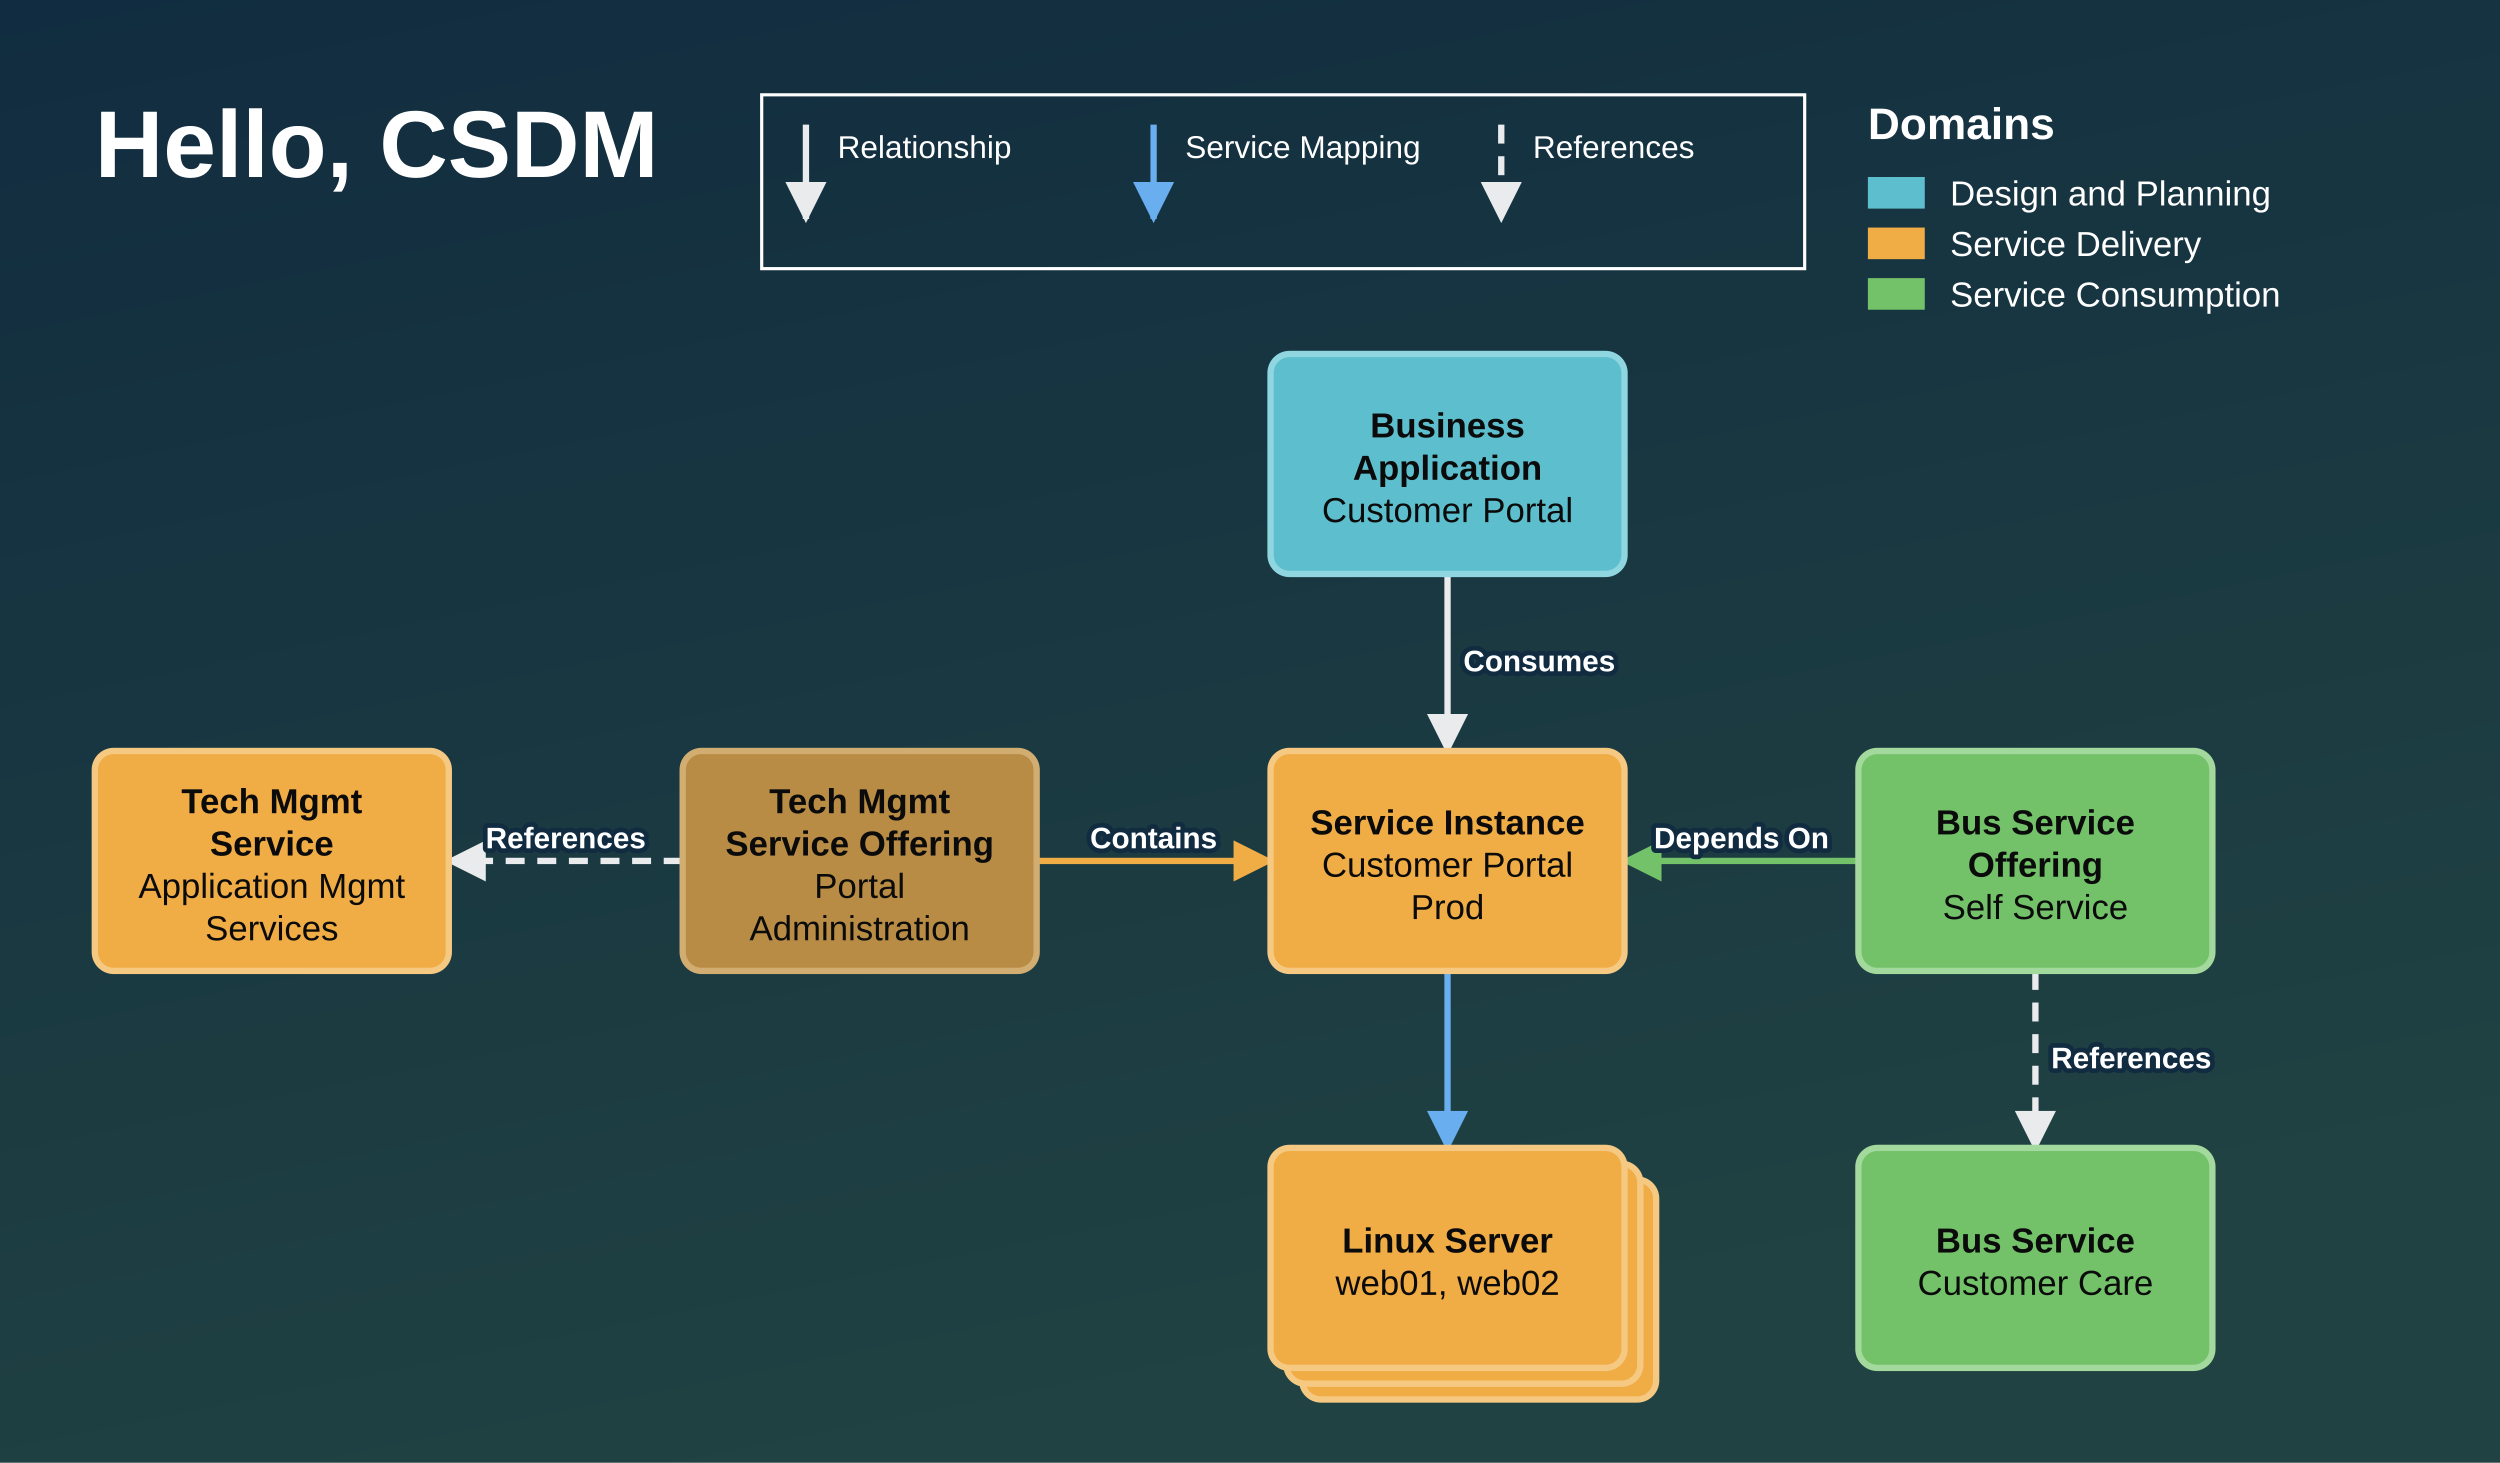
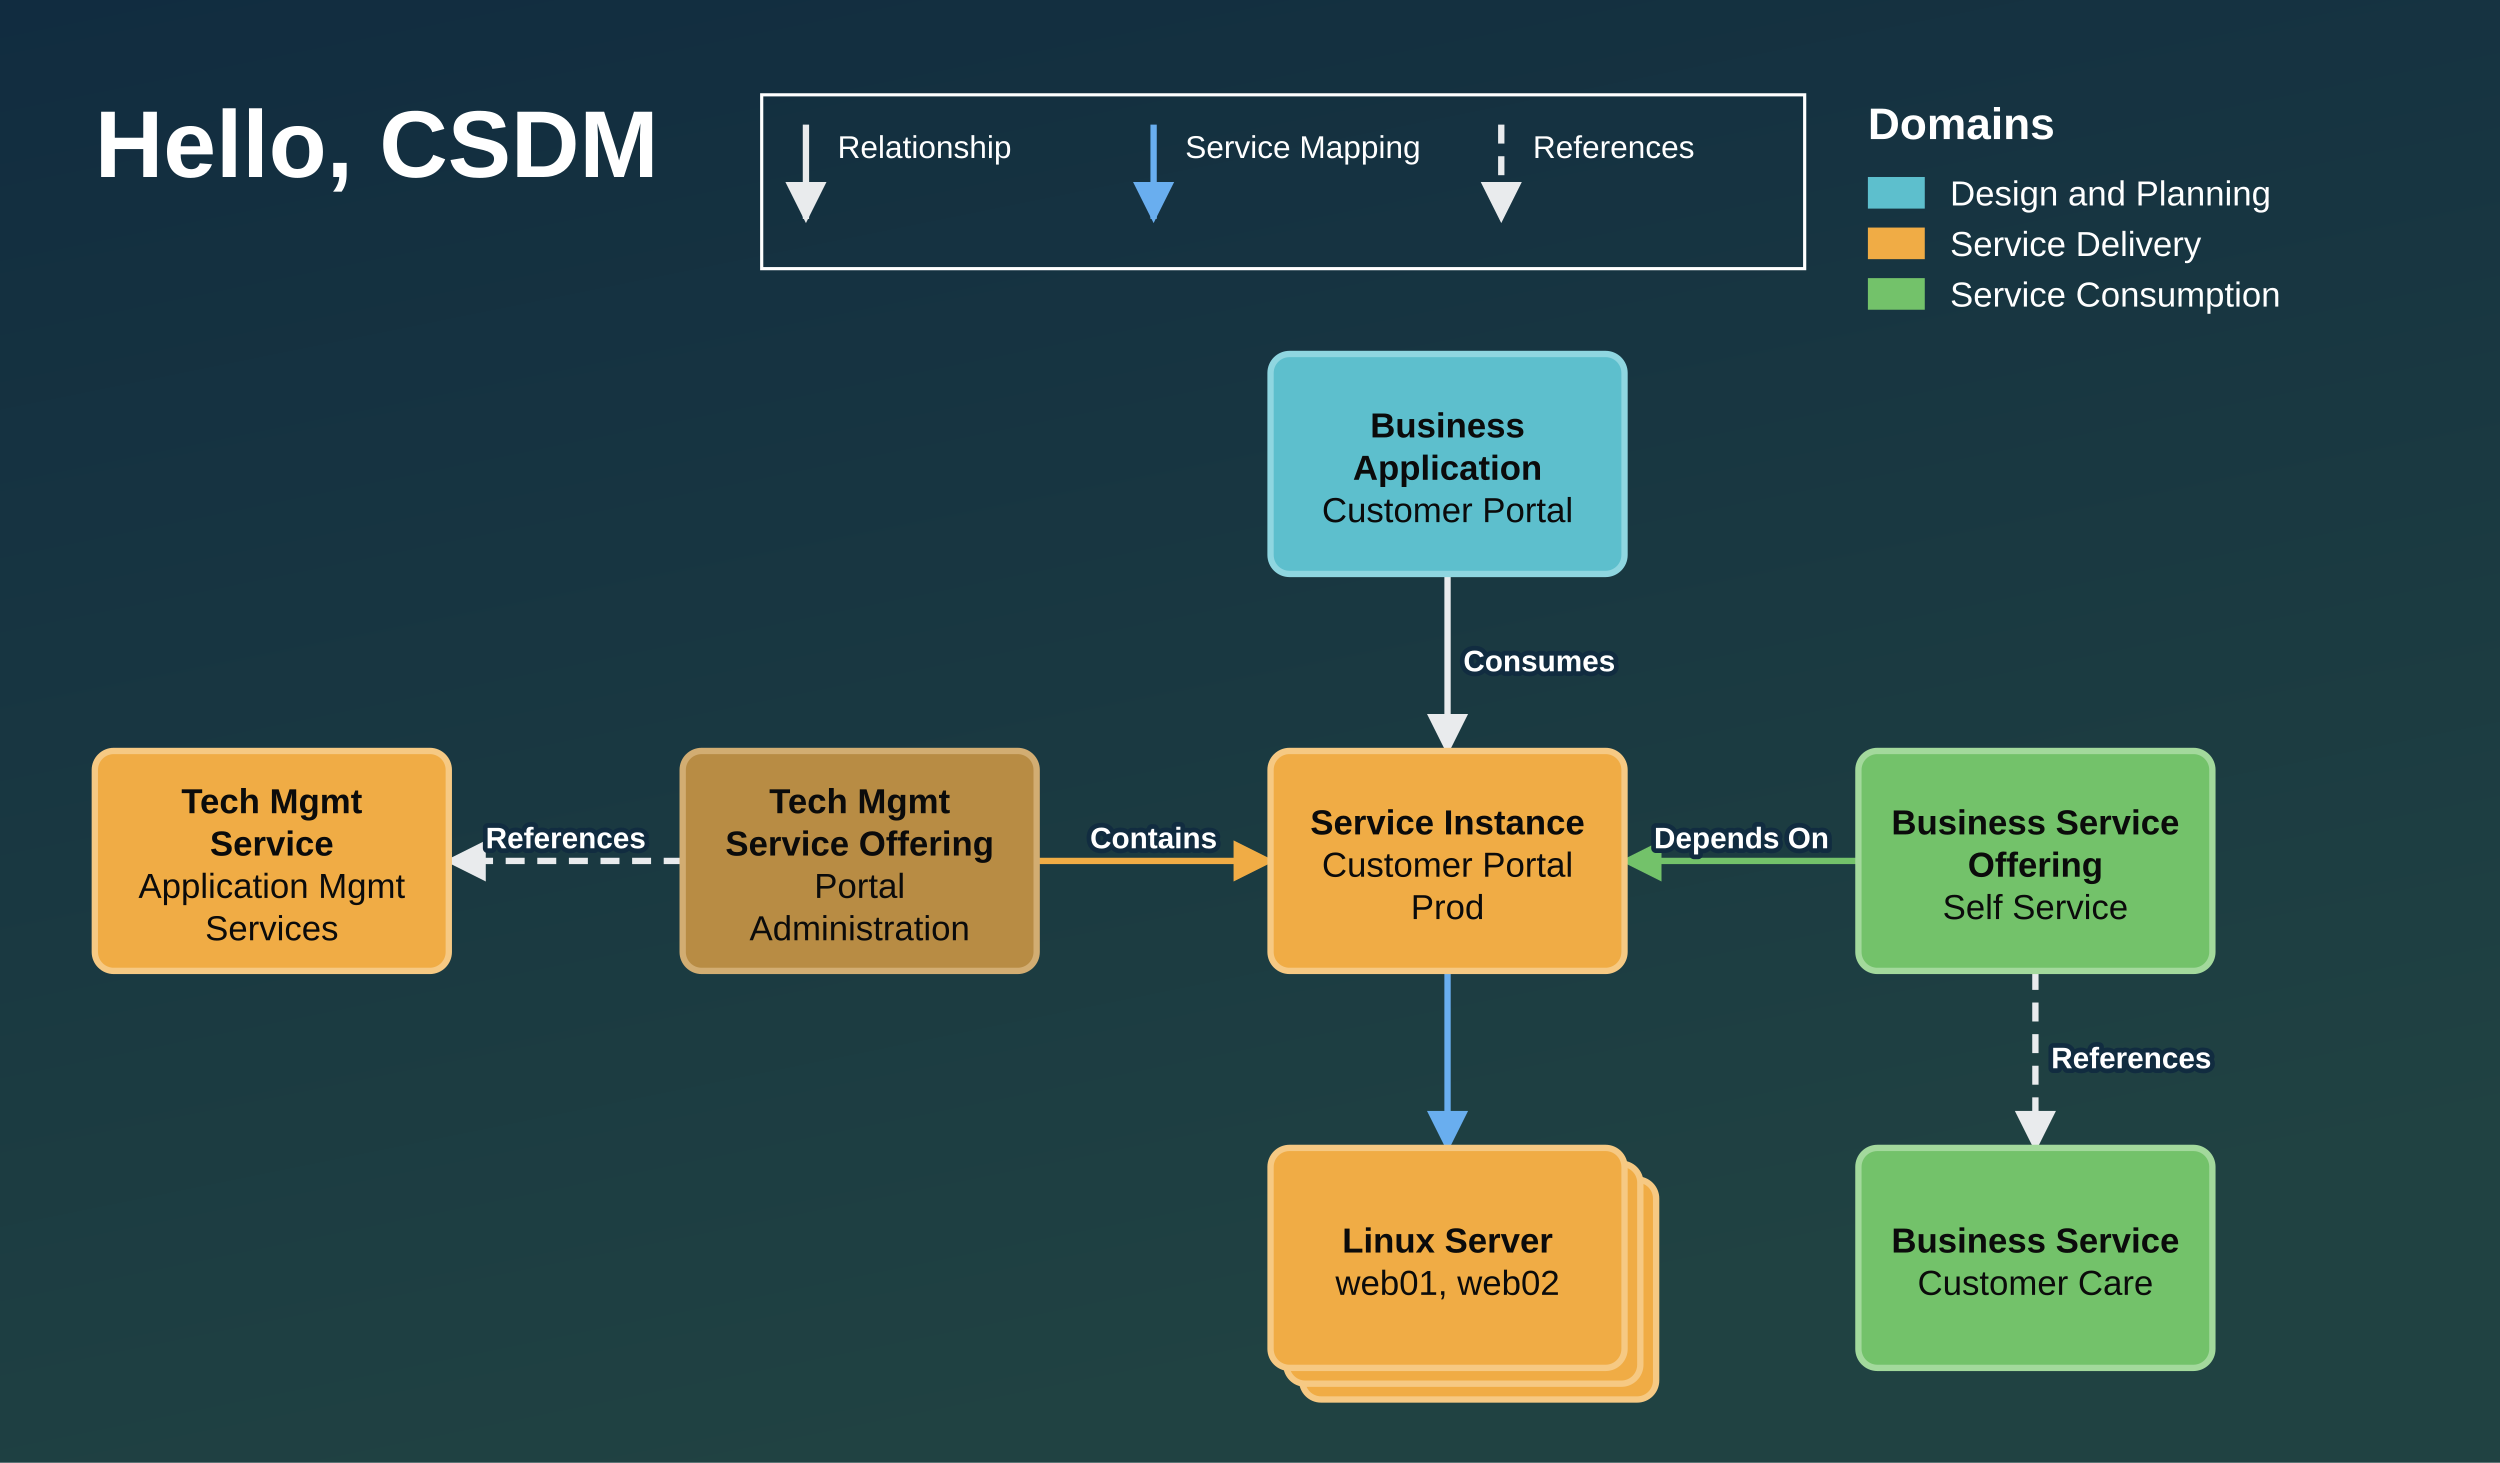
<svg xmlns="http://www.w3.org/2000/svg" viewBox="0 0 791 462.8" width="791" height="462.8" font-family="-apple-system, 'Segoe UI', 'Helvetica Neue', Arial, sans-serif">
  <defs>
    <marker id="arw-e9ebed" viewBox="0 0 10 10" refX="9" refY="5" markerWidth="6.5" markerHeight="6.5" orient="auto-start-reverse">
      <path d="M 0 0 L 10 5 L 0 10 z" fill="#e9ebed" />
    </marker>
    <marker id="arw-f0ac45" viewBox="0 0 10 10" refX="9" refY="5" markerWidth="6.5" markerHeight="6.5" orient="auto-start-reverse">
      <path d="M 0 0 L 10 5 L 0 10 z" fill="#f0ac45" />
    </marker>
    <marker id="arw-73c26a" viewBox="0 0 10 10" refX="9" refY="5" markerWidth="6.5" markerHeight="6.5" orient="auto-start-reverse">
      <path d="M 0 0 L 10 5 L 0 10 z" fill="#73c26a" />
    </marker>
    <marker id="arw-69aeef" viewBox="0 0 10 10" refX="9" refY="5" markerWidth="6.5" markerHeight="6.5" orient="auto-start-reverse">
      <path d="M 0 0 L 10 5 L 0 10 z" fill="#69aeef" />
    </marker>
    <linearGradient id="gf-bg" x1="0" y1="0" x2="0.35" y2="1">
      <stop offset="0" stop-color="#112c40" />
      <stop offset="1" stop-color="#204242" />
    </linearGradient>
  </defs>
  <rect x="0" y="0" width="791" height="462.8" fill="url(#gf-bg)" />
  <text x="30" y="56" font-size="30" font-weight="700" fill="#ffffff">Hello, CSDM</text>
  <text x="591" y="44" font-size="14" font-weight="700" fill="#ffffff">Domains</text>
  <rect x="591" y="56" width="18" height="10" fill="#5dbfcd" />
  <text x="617" y="65" font-size="11" fill="#ffffff">Design and Planning</text>
  <rect x="591" y="72" width="18" height="10" fill="#f0ac45" />
  <text x="617" y="81" font-size="11" fill="#ffffff">Service Delivery</text>
  <rect x="591" y="88" width="18" height="10" fill="#73c26a" />
  <text x="617" y="97" font-size="11" fill="#ffffff">Service Consumption</text>
  <rect x="241" y="30" width="330" height="55" fill="none" stroke="#ffffff" stroke-width="1" />
  <path d="M 255 39.429 L 255 69.286" stroke="#e9ebed" stroke-width="2" marker-end="url(#arw-e9ebed)" />
  <text x="265" y="50" font-size="10" fill="#ffffff">Relationship</text>
  <path d="M 365 39.429 L 365 69.286" stroke="#69aeef" stroke-width="2" marker-end="url(#arw-69aeef)" />
  <text x="375" y="50" font-size="10" fill="#ffffff">Service Mapping</text>
  <path d="M 475 39.429 L 475 69.286" stroke="#e9ebed" stroke-width="2" stroke-dasharray="6 4" marker-end="url(#arw-e9ebed)" />
  <text x="485" y="50" font-size="10" fill="#ffffff">References</text>
  <path d="M 458 181.6 L 458 237.6" fill="none" stroke="#e9ebed" stroke-width="2" marker-end="url(#arw-e9ebed)" />
  <path d="M 328 272.4 L 402 272.4" fill="none" stroke="#f0ac45" stroke-width="2" marker-end="url(#arw-f0ac45)" />
  <path d="M 588 272.4 L 514 272.4" fill="none" stroke="#73c26a" stroke-width="2" marker-end="url(#arw-73c26a)" />
  <path d="M 458 307.2 L 458 363.2" fill="none" stroke="#69aeef" stroke-width="2" marker-end="url(#arw-69aeef)" />
  <path d="M 216 272.4 L 142 272.4" fill="none" stroke="#e9ebed" stroke-width="2" stroke-dasharray="6 4" marker-end="url(#arw-e9ebed)" />
  <path d="M 644 307.2 L 644 363.2" fill="none" stroke="#e9ebed" stroke-width="2" stroke-dasharray="6 4" marker-end="url(#arw-e9ebed)" />
-   <rect x="402" y="112" width="112" height="69.6" rx="6" fill="#5dbfcd" stroke="#8fd6e0" stroke-width="2" />
-   <text x="458" y="138.4" text-anchor="middle" font-size="11" font-weight="700" fill="#0b0b0b">Business</text>
-   <text x="458" y="151.8" text-anchor="middle" font-size="11" font-weight="700" fill="#0b0b0b">Application</text>
-   <text x="458" y="165.2" text-anchor="middle" font-size="11" font-weight="400" fill="#0b0b0b">Customer Portal</text>
-   <rect x="30" y="237.6" width="112" height="69.6" rx="6" fill="#f0ac45" stroke="#f6c983" stroke-width="2" />
-   <text x="86" y="257.3" text-anchor="middle" font-size="11" font-weight="700" fill="#0b0b0b">Tech Mgmt</text>
-   <text x="86" y="270.7" text-anchor="middle" font-size="11" font-weight="700" fill="#0b0b0b">Service</text>
-   <text x="86" y="284.1" text-anchor="middle" font-size="11" font-weight="400" fill="#0b0b0b">Application Mgmt</text>
-   <text x="86" y="297.5" text-anchor="middle" font-size="11" font-weight="400" fill="#0b0b0b">Services</text>
-   <rect x="216" y="237.6" width="112" height="69.6" rx="6" fill="#b88c44" stroke="#d2ad72" stroke-width="2" />
-   <text x="272" y="257.3" text-anchor="middle" font-size="11" font-weight="700" fill="#0b0b0b">Tech Mgmt</text>
-   <text x="272" y="270.7" text-anchor="middle" font-size="11" font-weight="700" fill="#0b0b0b">Service Offering</text>
-   <text x="272" y="284.1" text-anchor="middle" font-size="11" font-weight="400" fill="#0b0b0b">Portal</text>
-   <text x="272" y="297.5" text-anchor="middle" font-size="11" font-weight="400" fill="#0b0b0b">Administration</text>
-   <rect x="402" y="237.6" width="112" height="69.6" rx="6" fill="#f0ac45" stroke="#f6c983" stroke-width="2" />
-   <text x="458" y="264" text-anchor="middle" font-size="11" font-weight="700" fill="#0b0b0b">Service Instance</text>
-   <text x="458" y="277.4" text-anchor="middle" font-size="11" font-weight="400" fill="#0b0b0b">Customer Portal</text>
-   <text x="458" y="290.8" text-anchor="middle" font-size="11" font-weight="400" fill="#0b0b0b">Prod</text>
-   <rect x="588" y="237.6" width="112" height="69.6" rx="6" fill="#73c26a" stroke="#a3d99c" stroke-width="2" />
-   <text x="644" y="264" text-anchor="middle" font-size="11" font-weight="700" fill="#0b0b0b">Bus Service</text>
-   <text x="644" y="277.4" text-anchor="middle" font-size="11" font-weight="700" fill="#0b0b0b">Offering</text>
-   <text x="644" y="290.8" text-anchor="middle" font-size="11" font-weight="400" fill="#0b0b0b">Self Service</text>
-   <rect x="412" y="373.2" width="112" height="69.6" rx="6" fill="#f0ac45" stroke="#f6c983" stroke-width="2" />
-   <rect x="407" y="368.2" width="112" height="69.6" rx="6" fill="#f0ac45" stroke="#f6c983" stroke-width="2" />
-   <rect x="402" y="363.2" width="112" height="69.6" rx="6" fill="#f0ac45" stroke="#f6c983" stroke-width="2" />
-   <text x="458" y="396.3" text-anchor="middle" font-size="11" font-weight="700" fill="#0b0b0b">Linux Server</text>
-   <text x="458" y="409.7" text-anchor="middle" font-size="11" font-weight="400" fill="#0b0b0b">web01, web02</text>
-   <rect x="588" y="363.2" width="112" height="69.6" rx="6" fill="#73c26a" stroke="#a3d99c" stroke-width="2" />
-   <text x="644" y="396.3" text-anchor="middle" font-size="11" font-weight="700" fill="#0b0b0b">Bus Service</text>
-   <text x="644" y="409.7" text-anchor="middle" font-size="11" font-weight="400" fill="#0b0b0b">Customer Care</text>
+   <g data-id="crm">
+     <rect x="402" y="112" width="112" height="69.6" rx="6" fill="#5dbfcd" stroke="#8fd6e0" stroke-width="2" />
+     <text x="458" y="138.4" text-anchor="middle" font-size="11" font-weight="700" fill="#0b0b0b">Business</text>
+     <text x="458" y="151.8" text-anchor="middle" font-size="11" font-weight="700" fill="#0b0b0b">Application</text>
+     <text x="458" y="165.2" text-anchor="middle" font-size="11" font-weight="400" fill="#0b0b0b">Customer Portal</text>
+   </g>
+   <g data-id="app-mgmt">
+     <rect x="30" y="237.6" width="112" height="69.6" rx="6" fill="#f0ac45" stroke="#f6c983" stroke-width="2" />
+     <text x="86" y="257.3" text-anchor="middle" font-size="11" font-weight="700" fill="#0b0b0b">Tech Mgmt</text>
+     <text x="86" y="270.7" text-anchor="middle" font-size="11" font-weight="700" fill="#0b0b0b">Service</text>
+     <text x="86" y="284.1" text-anchor="middle" font-size="11" font-weight="400" fill="#0b0b0b">Application Mgmt</text>
+     <text x="86" y="297.5" text-anchor="middle" font-size="11" font-weight="400" fill="#0b0b0b">Services</text>
+   </g>
+   <g data-id="portal-admin">
+     <rect x="216" y="237.6" width="112" height="69.6" rx="6" fill="#b88c44" stroke="#d2ad72" stroke-width="2" />
+     <text x="272" y="257.3" text-anchor="middle" font-size="11" font-weight="700" fill="#0b0b0b">Tech Mgmt</text>
+     <text x="272" y="270.7" text-anchor="middle" font-size="11" font-weight="700" fill="#0b0b0b">Service Offering</text>
+     <text x="272" y="284.1" text-anchor="middle" font-size="11" font-weight="400" fill="#0b0b0b">Portal</text>
+     <text x="272" y="297.5" text-anchor="middle" font-size="11" font-weight="400" fill="#0b0b0b">Administration</text>
+   </g>
+   <g data-id="crm-prod">
+     <rect x="402" y="237.6" width="112" height="69.6" rx="6" fill="#f0ac45" stroke="#f6c983" stroke-width="2" />
+     <text x="458" y="264" text-anchor="middle" font-size="11" font-weight="700" fill="#0b0b0b">Service Instance</text>
+     <text x="458" y="277.4" text-anchor="middle" font-size="11" font-weight="400" fill="#0b0b0b">Customer Portal</text>
+     <text x="458" y="290.8" text-anchor="middle" font-size="11" font-weight="400" fill="#0b0b0b">Prod</text>
+   </g>
+   <g data-id="self-service">
+     <rect x="588" y="237.6" width="112" height="69.6" rx="6" fill="#73c26a" stroke="#a3d99c" stroke-width="2" />
+     <text x="644" y="264" text-anchor="middle" font-size="11" font-weight="700" fill="#0b0b0b">Business Service</text>
+     <text x="644" y="277.4" text-anchor="middle" font-size="11" font-weight="700" fill="#0b0b0b">Offering</text>
+     <text x="644" y="290.8" text-anchor="middle" font-size="11" font-weight="400" fill="#0b0b0b">Self Service</text>
+   </g>
+   <g data-id="web">
+     <rect x="412" y="373.2" width="112" height="69.6" rx="6" fill="#f0ac45" stroke="#f6c983" stroke-width="2" />
+   </g>
+   <g data-id="web">
+     <rect x="407" y="368.2" width="112" height="69.6" rx="6" fill="#f0ac45" stroke="#f6c983" stroke-width="2" />
+   </g>
+   <g data-id="web">
+     <rect x="402" y="363.2" width="112" height="69.6" rx="6" fill="#f0ac45" stroke="#f6c983" stroke-width="2" />
+     <text x="458" y="396.3" text-anchor="middle" font-size="11" font-weight="700" fill="#0b0b0b">Linux Server</text>
+     <text x="458" y="409.7" text-anchor="middle" font-size="11" font-weight="400" fill="#0b0b0b">web01, web02</text>
+   </g>
+   <g data-id="customer-care">
+     <rect x="588" y="363.2" width="112" height="69.6" rx="6" fill="#73c26a" stroke="#a3d99c" stroke-width="2" />
+     <text x="644" y="396.3" text-anchor="middle" font-size="11" font-weight="700" fill="#0b0b0b">Business Service</text>
+     <text x="644" y="409.7" text-anchor="middle" font-size="11" font-weight="400" fill="#0b0b0b">Customer Care</text>
+   </g>
  <text x="463" y="212.4" text-anchor="start" font-size="9.4" font-weight="600" fill="#ffffff" stroke="#112c40" stroke-width="3" stroke-linejoin="round" paint-order="stroke">Consumes</text>
  <text x="365" y="268.4" text-anchor="middle" font-size="9.4" font-weight="600" fill="#ffffff" stroke="#112c40" stroke-width="3" stroke-linejoin="round" paint-order="stroke">Contains</text>
  <text x="551" y="268.4" text-anchor="middle" font-size="9.4" font-weight="600" fill="#ffffff" stroke="#112c40" stroke-width="3" stroke-linejoin="round" paint-order="stroke">Depends On</text>
  <text x="179" y="268.4" text-anchor="middle" font-size="9.4" font-weight="600" fill="#ffffff" stroke="#112c40" stroke-width="3" stroke-linejoin="round" paint-order="stroke">References</text>
  <text x="649" y="338.0" text-anchor="start" font-size="9.4" font-weight="600" fill="#ffffff" stroke="#112c40" stroke-width="3" stroke-linejoin="round" paint-order="stroke">References</text>
</svg>
